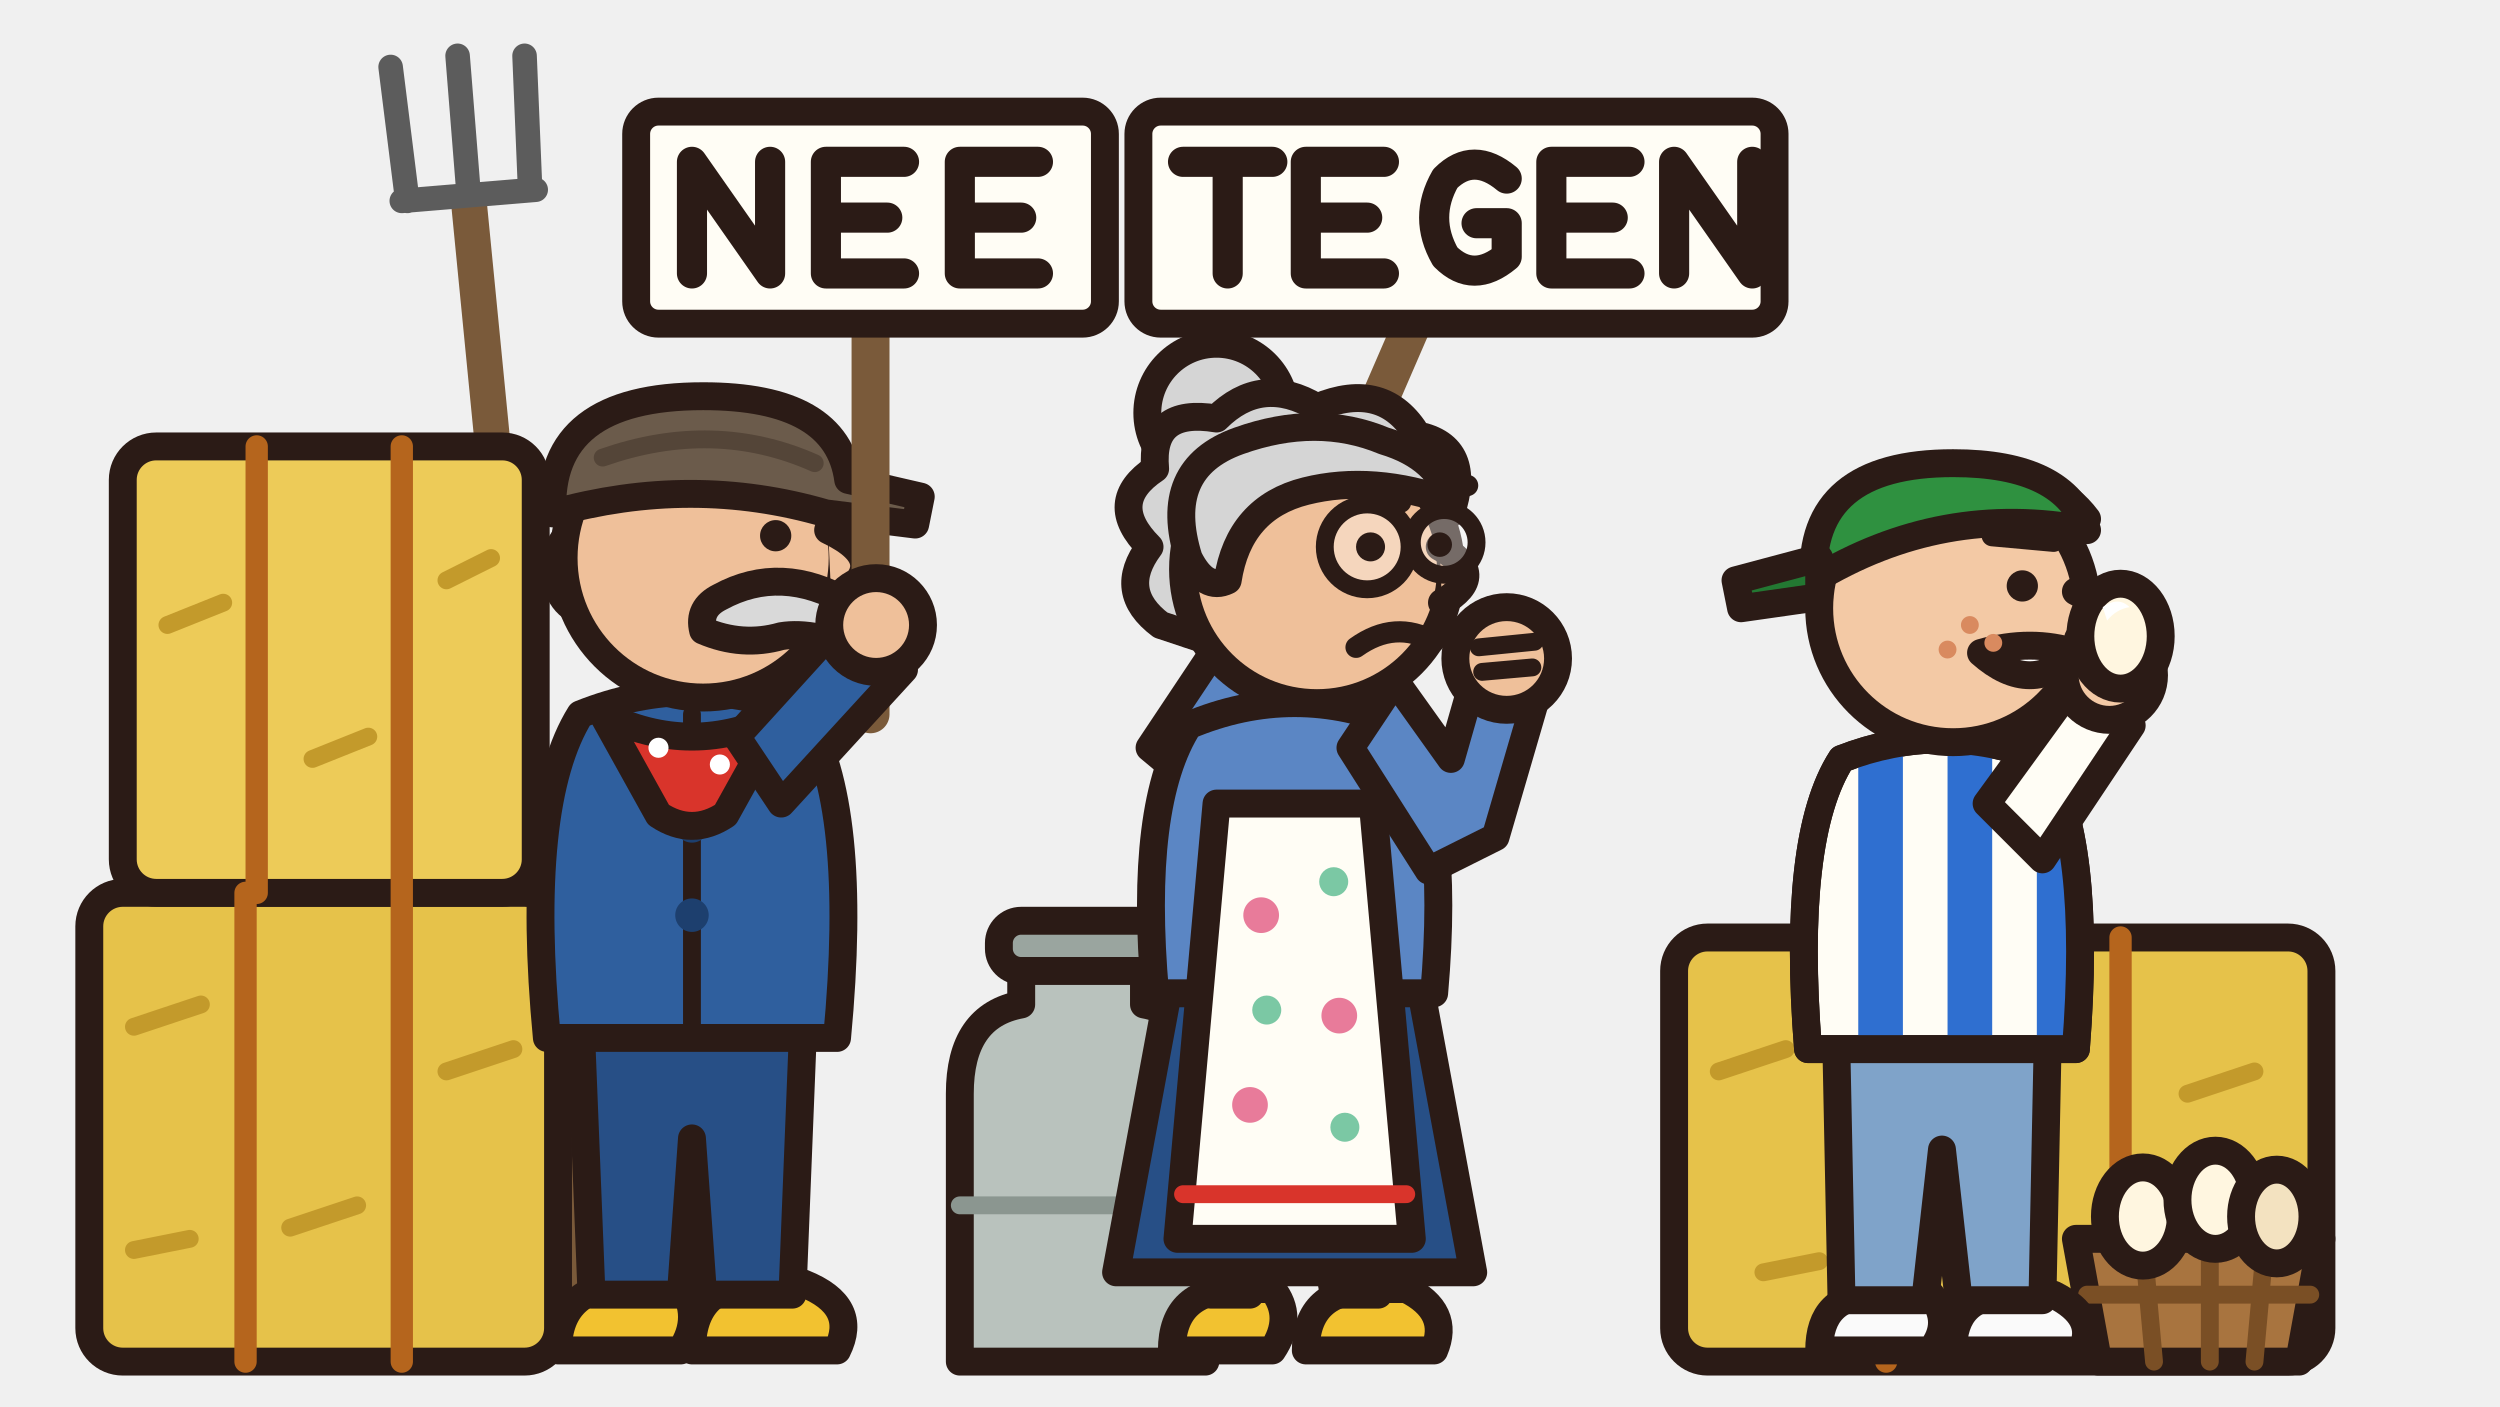
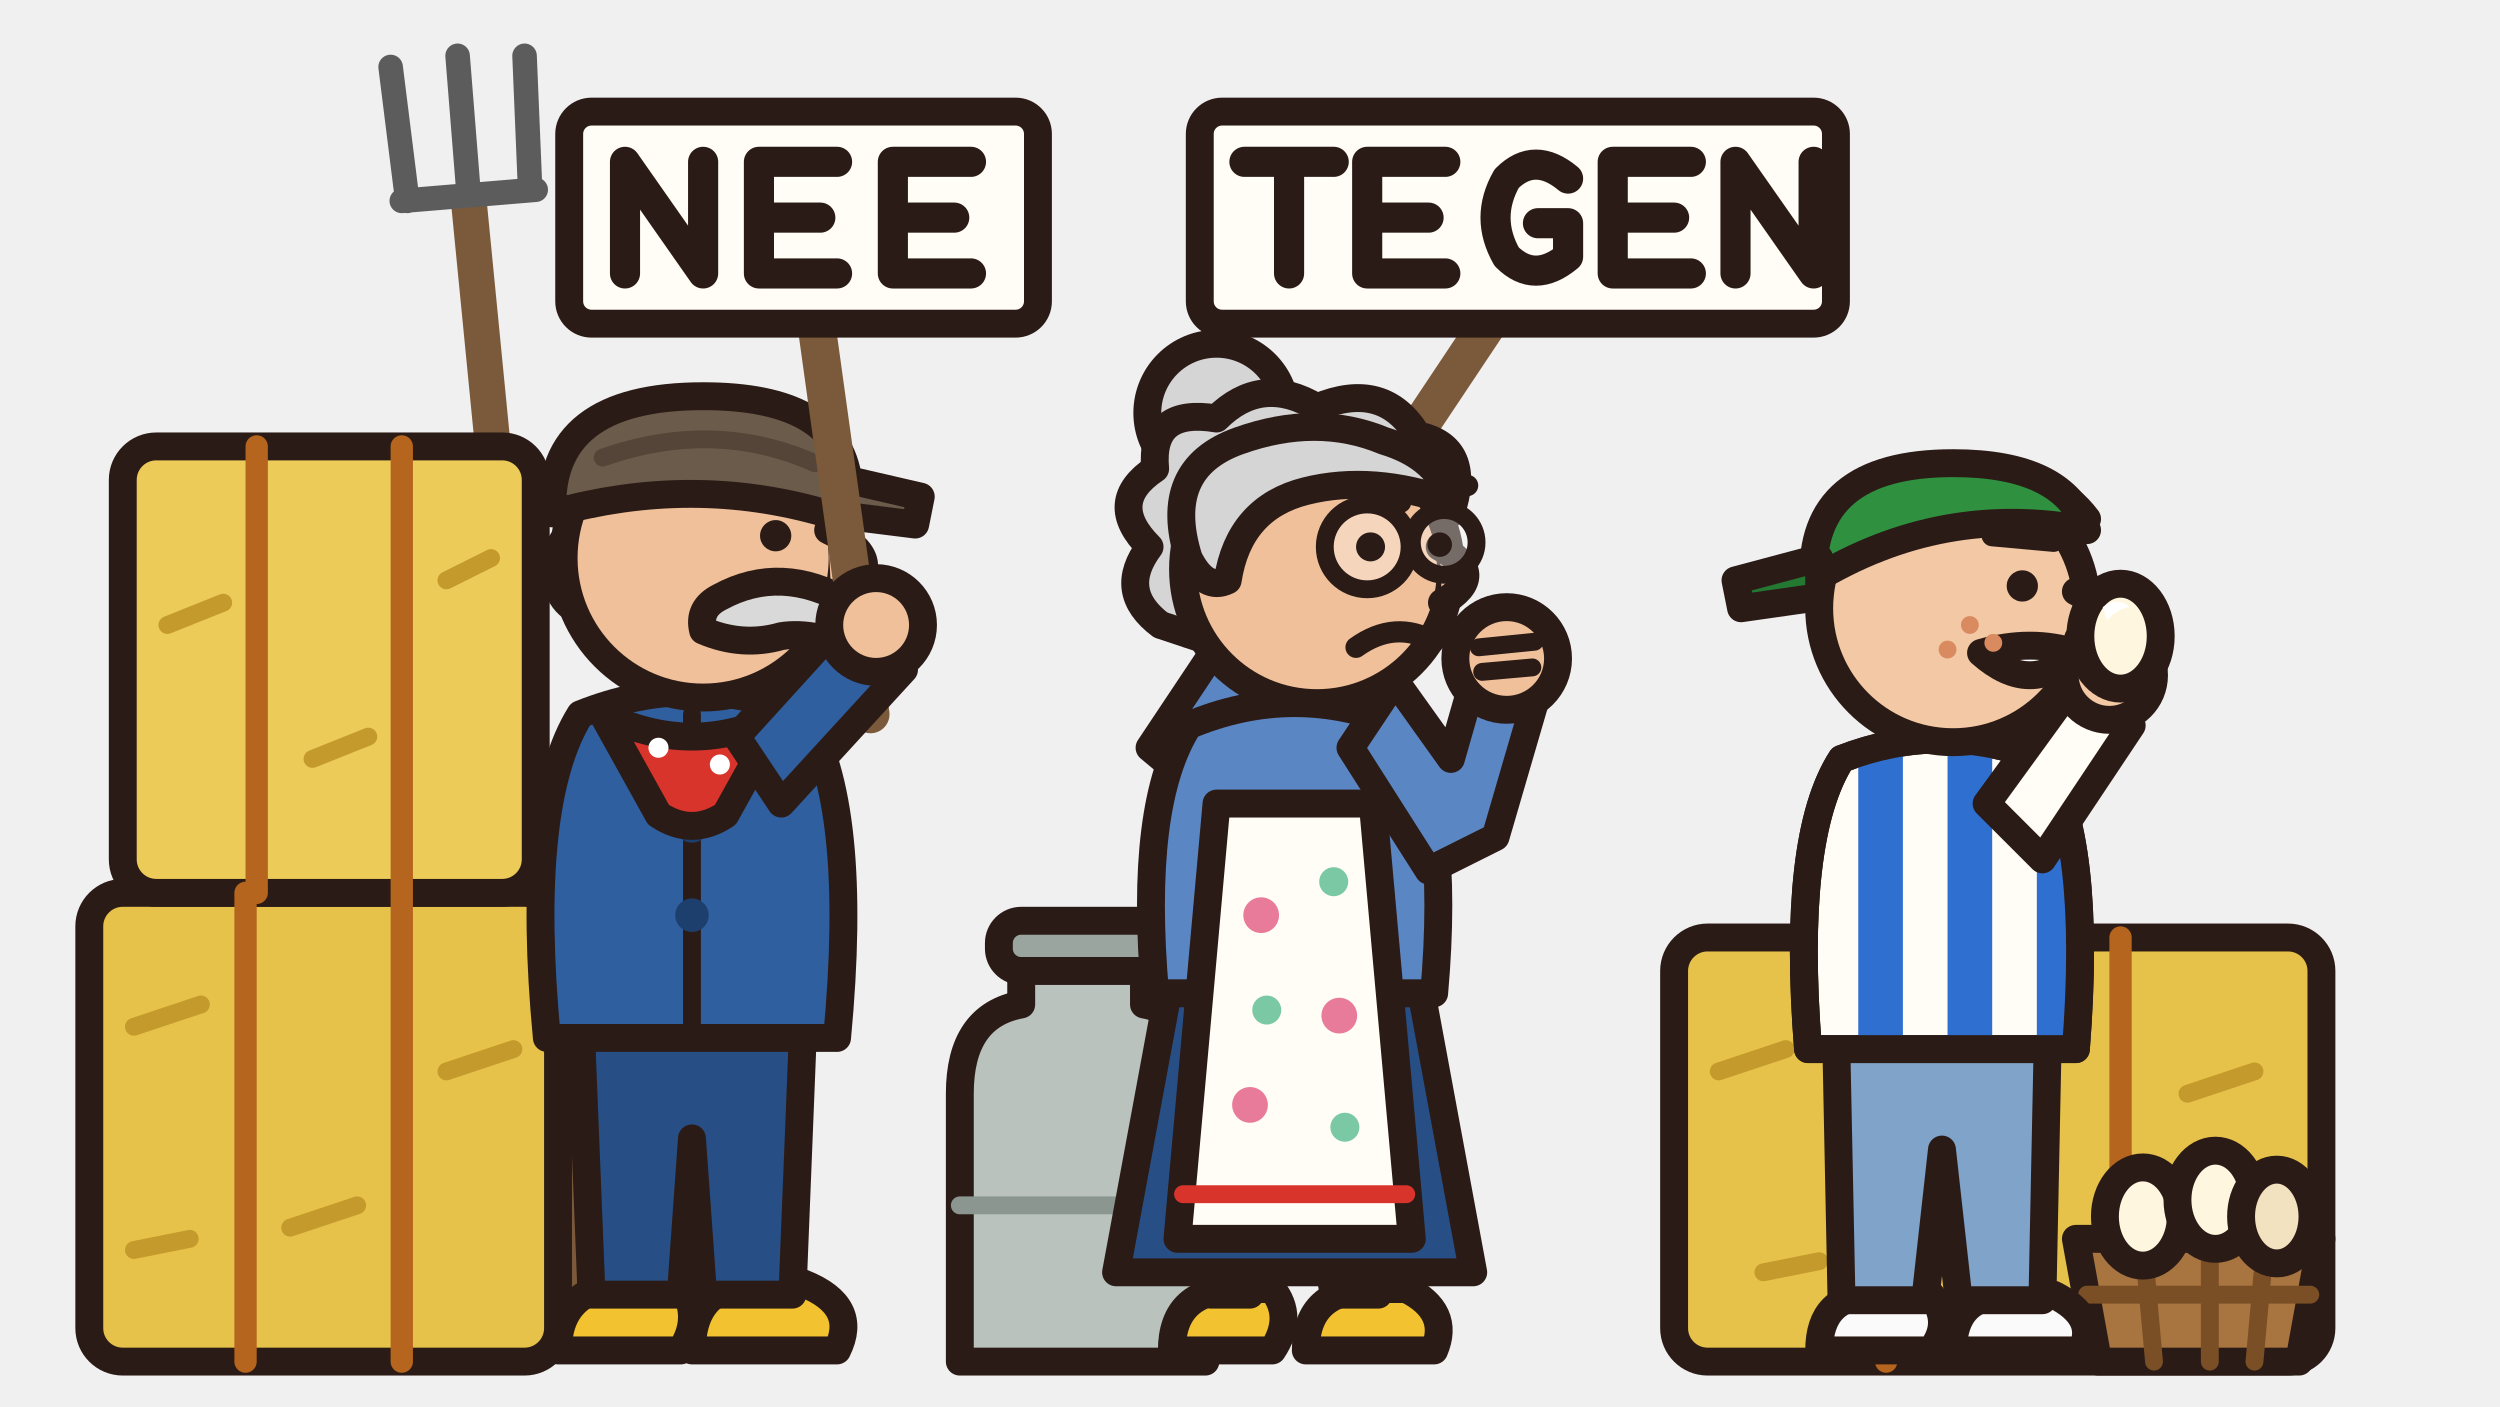
<svg xmlns="http://www.w3.org/2000/svg" viewBox="-108 -122 224 126" data-rig="static">
  <style>
    .o { stroke: #2b1b16; stroke-width: 2.5; stroke-linejoin: round; stroke-linecap: round; }
    .t { stroke: #2b1b16; stroke-width: 1.6; stroke-linejoin: round; stroke-linecap: round; fill: none; }
    .n { stroke: none; }
    .l { stroke: #2b1b16; stroke-width: 2.7; stroke-linejoin: round; stroke-linecap: round; fill: none; }
  </style>
  <g id="bales" transform="translate(0 0)">
    <path class="t" style="stroke-width:3.2;stroke:#7a5a3a" d="M-56 -2 L-66 -104" />
    <path class="t" style="stroke-width:2.2;stroke:#5c5c5c" d="M-72 -104 L-60 -105 M-71.5 -104 L-73 -116 M-66 -104.5 L-67 -117 M-60.5 -105 L-61 -117" />
    <rect class="o" fill="#e6c24a" x="-100" y="-42" width="42" height="42" rx="3" />
    <rect class="o" fill="#edcb58" x="-97" y="-82" width="37" height="40" rx="3" />
    <path class="t" style="stroke:#b5651d;stroke-width:2" d="M-86 -42 L-86 0 M-72 -42 L-72 0 M-85 -82 L-85 -42 M-72 -82 L-72 -42" />
    <path class="t" style="stroke:#c39a2b" d="M-96 -30 L-90 -32 M-82 -12 L-76 -14 M-68 -26 L-62 -28 M-93 -66 L-88 -68 M-80 -54 L-75 -56 M-68 -70 L-64 -72 M-96 -10 L-91 -11" />
    <rect class="o" fill="#e6c24a" x="42" y="-38" width="58" height="38" rx="3" />
    <path class="t" style="stroke:#b5651d;stroke-width:2" d="M61 -38 L61 0 M82 -38 L82 0" />
    <path class="t" style="stroke:#c39a2b" d="M46 -26 L52 -28 M68 -12 L74 -14 M88 -24 L94 -26 M50 -8 L55 -9" />
    <path class="o" fill="#b9c2bd" d="M-22 0 L-22 -24 Q-22 -31 -16.5 -32 L-16.5 -36 L-5.5 -36 L-5.5 -32 Q0 -31 0 -24 L0 0 Z" />
    <rect class="o" fill="#9aa59f" x="-18.5" y="-39.5" width="15" height="4.5" rx="2" />
    <path class="t" style="stroke:#8b9690" d="M-22 -14 L0 -14" />
    <path class="o" fill="#a8743f" d="M80 0 L78 -11 L100 -11 L98 0 Z" />
    <path class="t" style="stroke:#7a4f25" d="M79 -6 L99 -6 M84 -11 L85 0 M90 -11 L90 0 M95 -11 L94 0" />
    <ellipse class="o" fill="#fff6e0" cx="84" cy="-13" rx="3.4" ry="4.4" />
    <ellipse class="o" fill="#fff6e0" cx="90.5" cy="-14.5" rx="3.4" ry="4.4" />
    <ellipse class="o" fill="#f3e2c0" cx="96" cy="-13" rx="3.2" ry="4.2" />
  </g>
  <g id="opa_body" transform="translate(-46 0)">
    <path class="o" fill="#f2c230" d="M-12 -1 Q-12 -7 -5 -7 L-1 -7 Q1 -4 -1 -1 Z" />
    <path class="o" fill="#f2c230" d="M0 -1 Q0 -7 6 -7 L10 -7 Q15 -5 13 -1 Z" />
    <path class="o" fill="#274f86" d="M-10 -31 L10 -31 L9 -6 L1 -6 L0 -20 L-1 -6 L-9 -6 Z" />
    <path class="o" fill="#2f5f9e" d="M-13 -29 Q-15 -50 -10 -58 Q0 -62 10 -58 Q15 -50 13 -29 Z" />
    <path class="t" d="M0 -58 L0 -30" />
    <circle class="n" fill="#1d3f6e" cx="0" cy="-48" r="1.5" />
    <circle class="n" fill="#1d3f6e" cx="0" cy="-40" r="1.5" />
    <path class="o" fill="#d9342b" d="M-8 -58 Q0 -54 8 -58 L3 -49 Q0 -47 -3 -49 Z" />
    <circle class="n" fill="#ffffff" cx="-3" cy="-55" r="0.9" />
    <circle class="n" fill="#ffffff" cx="2.5" cy="-53.5" r="0.9" />
  </g>
  <g id="opa_head" data-parent="opa_body" transform="translate(-46 -59)">
    <ellipse class="o" fill="#efc09a" cx="-9.5" cy="-12" rx="2.8" ry="3.8" />
    <circle class="o" fill="#efc09a" cx="1" cy="-13" r="12.5" />
    <path class="o" fill="#efc09a" d="M12.2 -15.5 Q18.5 -12.5 12.5 -9" />
    <path class="o" fill="#d9d9d9" d="M2.5 -9.5 Q8 -12.5 14 -9 Q17 -7 15.5 -4.5 Q11 -6.5 8 -6 Q4.5 -5 1 -6.5 Q0.5 -8.5 2.5 -9.5 Z" />
    <path class="t" style="stroke-width:2.4;stroke:#bdbdbd" d="M3 -19.5 L10.5 -17.5" />
    <circle class="n" fill="#2b1b16" cx="7.5" cy="-15" r="1.4" />
    <path class="o" fill="#6b5b4b" d="M-12.5 -17 Q-13 -27.5 1 -27.5 Q13 -27.5 14 -20 L20.5 -18.5 L20 -16 L12 -17 Q0 -20.5 -12.5 -17 Z" />
    <path class="t" style="stroke:#544538" d="M-8 -22 Q2 -25.5 11 -21.5" />
  </g>
  <g id="opa_arm" data-parent="opa_body" transform="translate(-37 -54)">
-     <path class="t" style="stroke-width:3.4;stroke:#7a5a3a" d="M7 -4 L7 -40" />
+     <path class="t" style="stroke-width:3.4;stroke:#7a5a3a" d="M7 -4 L2 -40" />
    <path class="o" fill="#2f5f9e" d="M-5 -2 L-1 4 L10 -8 L5 -13 Z" />
    <circle class="o" fill="#efc09a" cx="7.5" cy="-12" r="4.2" />
  </g>
-   <g id="opa_board" data-parent="opa_arm" data-mirror="no" transform="translate(-30 -102.5)">
+   <g id="opa_board" data-parent="opa_arm" data-mirror="no" transform="translate(-36 -102.5)">
    <rect class="o" fill="#fffdf5" x="-21" y="-9.5" width="42" height="19" rx="2" />
    <path class="l" d="M-16 5 L-16 -5 L-9 5 L-9 -5 M3 -5 L-4 -5 L-4 5 L3 5 M-4 0 L1.5 0 M15 -5 L8 -5 L8 5 L15 5 M8 0 L13.5 0" />
  </g>
  <g id="moeke_sign" data-parent="moeke_body" transform="translate(-1 -54)">
-     <path class="t" style="stroke-width:3.4;stroke:#7a5a3a" d="M7 -10 L20 -40" />
+     <path class="t" style="stroke-width:3.4;stroke:#7a5a3a" d="M7 -10 L27 -40" />
    <path class="o" fill="#5b86c4" d="M-4 -1 L2 4 L10 -9 L4 -13 Z" />
    <circle class="o" fill="#efc09a" cx="7.5" cy="-13" r="4.2" />
  </g>
-   <g id="moeke_board" data-parent="moeke_sign" data-mirror="no" transform="translate(22.5 -102.5)">
+   <g id="moeke_board" data-parent="moeke_sign" data-mirror="no" transform="translate(28 -102.5)">
    <rect class="o" fill="#fffdf5" x="-28.5" y="-9.5" width="57" height="19" rx="2" />
    <path class="l" d="M-24.5 -5 L-16.5 -5 M-20.5 -5 L-20.5 5 M-6.5 -5 L-13.5 -5 L-13.5 5 L-6.5 5 M-13.5 0 L-8 0 M4.5 -3.5 Q1.5 -6 -1 -3.5 Q-3 0 -1 3.5 Q1.5 6 4.5 3.5 L4.5 0.5 L1.8 0.5 M15.5 -5 L8.5 -5 L8.5 5 L15.5 5 M8.5 0 L14 0 M19.5 5 L19.5 -5 L26.5 5 L26.5 -5" />
  </g>
  <g id="moeke_body" transform="translate(8 0)">
    <path class="o" fill="#f2c230" d="M-11 -1 Q-11 -6.5 -5 -6.5 L-2 -6.5 Q0 -4 -2 -1 Z" />
    <path class="o" fill="#f2c230" d="M1 -1 Q1 -6.5 7 -6.5 L10 -6.5 Q14 -4.5 12.5 -1 Z" />
    <path class="o" fill="#efc09a" d="M-8 -9 L-3.5 -9 L-4 -6 L-7.5 -6 Z" />
    <path class="o" fill="#efc09a" d="M3 -9 L7.5 -9 L7.5 -6 L3.5 -6 Z" />
    <path class="o" fill="#274f86" d="M-11 -35 L11 -35 L16 -8 L-16 -8 Z" />
    <path class="o" fill="#5b86c4" d="M-12.5 -33 Q-14 -50 -9.5 -57 Q0 -61 9.5 -57 Q14 -50 12.5 -33 Z" />
    <path class="o" fill="#fffdf5" d="M-7 -50 L7 -50 L10.5 -11 L-10.5 -11 Z" />
    <path class="t" style="stroke:#d9342b" d="M-10 -15 L10 -15" />
    <circle class="n" fill="#e87b9a" cx="-3" cy="-40" r="1.6" />
    <circle class="n" fill="#e87b9a" cx="4" cy="-31" r="1.6" />
    <circle class="n" fill="#e87b9a" cx="-4" cy="-23" r="1.6" />
    <circle class="n" fill="#7bc8a4" cx="3.5" cy="-43" r="1.3" />
    <circle class="n" fill="#7bc8a4" cx="-2.5" cy="-31.5" r="1.3" />
    <circle class="n" fill="#7bc8a4" cx="4.5" cy="-21" r="1.3" />
  </g>
  <g id="moeke_head" data-parent="moeke_body" transform="translate(8 -58)">
    <circle class="o" fill="#d5d5d5" cx="-7" cy="-27" r="6.2" />
    <path class="o" fill="#d5d5d5" d="M-12 -8 Q-16 -11 -13 -15 Q-17 -19 -12.5 -22 Q-13 -27.5 -7 -26.5 Q-3 -30.5 2 -27.5 Q8 -30 11 -25 Q16 -24 14 -18 L-6 -6 Z" />
    <circle class="o" fill="#efc09a" cx="2" cy="-13" r="12" />
    <path class="o" fill="#d5d5d5" d="M-9.5 -14 Q-12 -22 -5 -24.5 Q2 -27 8 -24.5 Q13 -23 14 -19 Q7 -21.5 1 -20 Q-5 -18.5 -6 -12 Q-8 -11 -9.5 -14 Z" />
    <path class="o" fill="#efc09a" d="M13 -15 Q17.5 -12.5 13.2 -10" />
    <circle class="t" style="fill:#ffffff;fill-opacity:0.35" cx="6.5" cy="-15" r="3.8" />
    <circle class="t" style="fill:#ffffff;fill-opacity:0.35" cx="13.4" cy="-15.4" r="2.9" />
    <circle class="n" fill="#2b1b16" cx="6.8" cy="-15" r="1.3" />
    <circle class="n" fill="#2b1b16" cx="13" cy="-15.2" r="1.1" />
    <path class="t" style="stroke-width:1.9" d="M4 -20.5 L9.5 -19 M12 -19.2 L15.5 -20.5" />
    <path class="t" style="stroke-width:1.9" d="M5.5 -6 Q9 -8.5 12.5 -6.5" />
  </g>
  <g id="moeke_fist" data-parent="moeke_body" transform="translate(17 -53)">
    <path class="o" fill="#5b86c4" d="M-4 -2 L3 9 L9 6 L12.5 -6 L7 -8 L5 -1 L0 -8 Z" />
    <circle class="o" fill="#efc09a" cx="10" cy="-10" r="4.6" />
    <path class="t" d="M7.5 -11 L12.5 -11.5 M7.8 -8.8 L12.3 -9.2" />
  </g>
  <g id="jong_body" transform="translate(66 0)">
    <path class="o" fill="#fafafa" d="M-11 -1 Q-11 -6 -6 -6 L-1 -6 Q1 -3.5 -1 -1 Z" />
    <path class="o" fill="#fafafa" d="M1 -1 Q1 -6 6 -6 L10 -6 Q14 -4 12.5 -1 Z" />
    <path class="o" fill="#7fa3c9" d="M-9.5 -30 L9.5 -30 L9 -5.5 L1.5 -5.5 L0 -19 L-1.5 -5.5 L-9 -5.5 Z" />
    <path class="o" fill="#fffdf5" d="M-12 -28 Q-13.5 -47 -9 -54 Q0 -57.5 9 -54 Q13.5 -47 12 -28 Z" />
    <path class="n" fill="#2f6fd0" d="M-7.5 -54.2 L-3.5 -55.6 L-3.5 -28.5 L-7.5 -28.5 Z M0.5 -56 L4.5 -55.4 L4.5 -28.5 L0.5 -28.5 Z M8.5 -53.6 L11 -50 L11.6 -28.5 L8.5 -28.5 Z" />
    <path class="t" style="stroke-width:2.5" d="M-12 -28 Q-13.5 -47 -9 -54 Q0 -57.5 9 -54 Q13.5 -47 12 -28 Z" />
  </g>
  <g id="jong_head" data-parent="jong_body" transform="translate(66 -55)">
    <circle class="o" fill="#f3c9a5" cx="1" cy="-12.5" r="12" />
    <path class="o" fill="#f3c9a5" d="M12 -14 Q16 -12 12.2 -9.8" />
    <path class="o" fill="#e8c35a" d="M5 -23.5 Q10 -24.5 13 -20.5 Q9 -20 6 -21 Z" />
    <path class="o" fill="#2f9140" d="M-11.5 -15 Q-12 -25.5 1 -25.5 Q11 -25.5 13 -19.5 Q0 -22 -11.5 -15 Z" />
    <path class="o" fill="#237832" d="M-11 -17 L-18.5 -15 L-18 -12.5 L-11 -13.5 Z" />
    <circle class="n" fill="#2b1b16" cx="7.2" cy="-14.5" r="1.4" />
    <path class="t" style="stroke-width:1.9" d="M4.5 -19 L10 -18.5" />
    <path class="o" fill="#ffffff" d="M3.5 -8.5 Q8 -4.5 12 -8.5 Q8 -9.8 3.5 -8.5 Z" />
    <circle class="n" fill="#d98a5f" cx="2.5" cy="-11" r="0.8" />
    <circle class="n" fill="#d98a5f" cx="4.6" cy="-9.4" r="0.8" />
    <circle class="n" fill="#d98a5f" cx="0.5" cy="-8.8" r="0.8" />
  </g>
  <g id="jong_arm" data-parent="jong_body" transform="translate(74 -49)">
    <path class="o" fill="#fffdf5" d="M-4 -1 L1 4 L9 -8 L4 -12 Z" />
    <circle class="o" fill="#f3c9a5" cx="7" cy="-12.5" r="4" />
    <circle data-mount="muzzle" fill="none" cx="8" cy="-17" r="1" />
  </g>
  <g id="egg" data-parent="jong_arm" transform="translate(82 -65)">
    <ellipse class="o" fill="#fff6e0" cx="0" cy="0" rx="3.6" ry="4.7" />
    <path class="n" fill="#ffffff" d="M-1.6 -2.6 Q-0.2 -3.6 0.8 -2.6 Q-0.4 -2.4 -1.2 -1.4 Z" />
  </g>
</svg>
